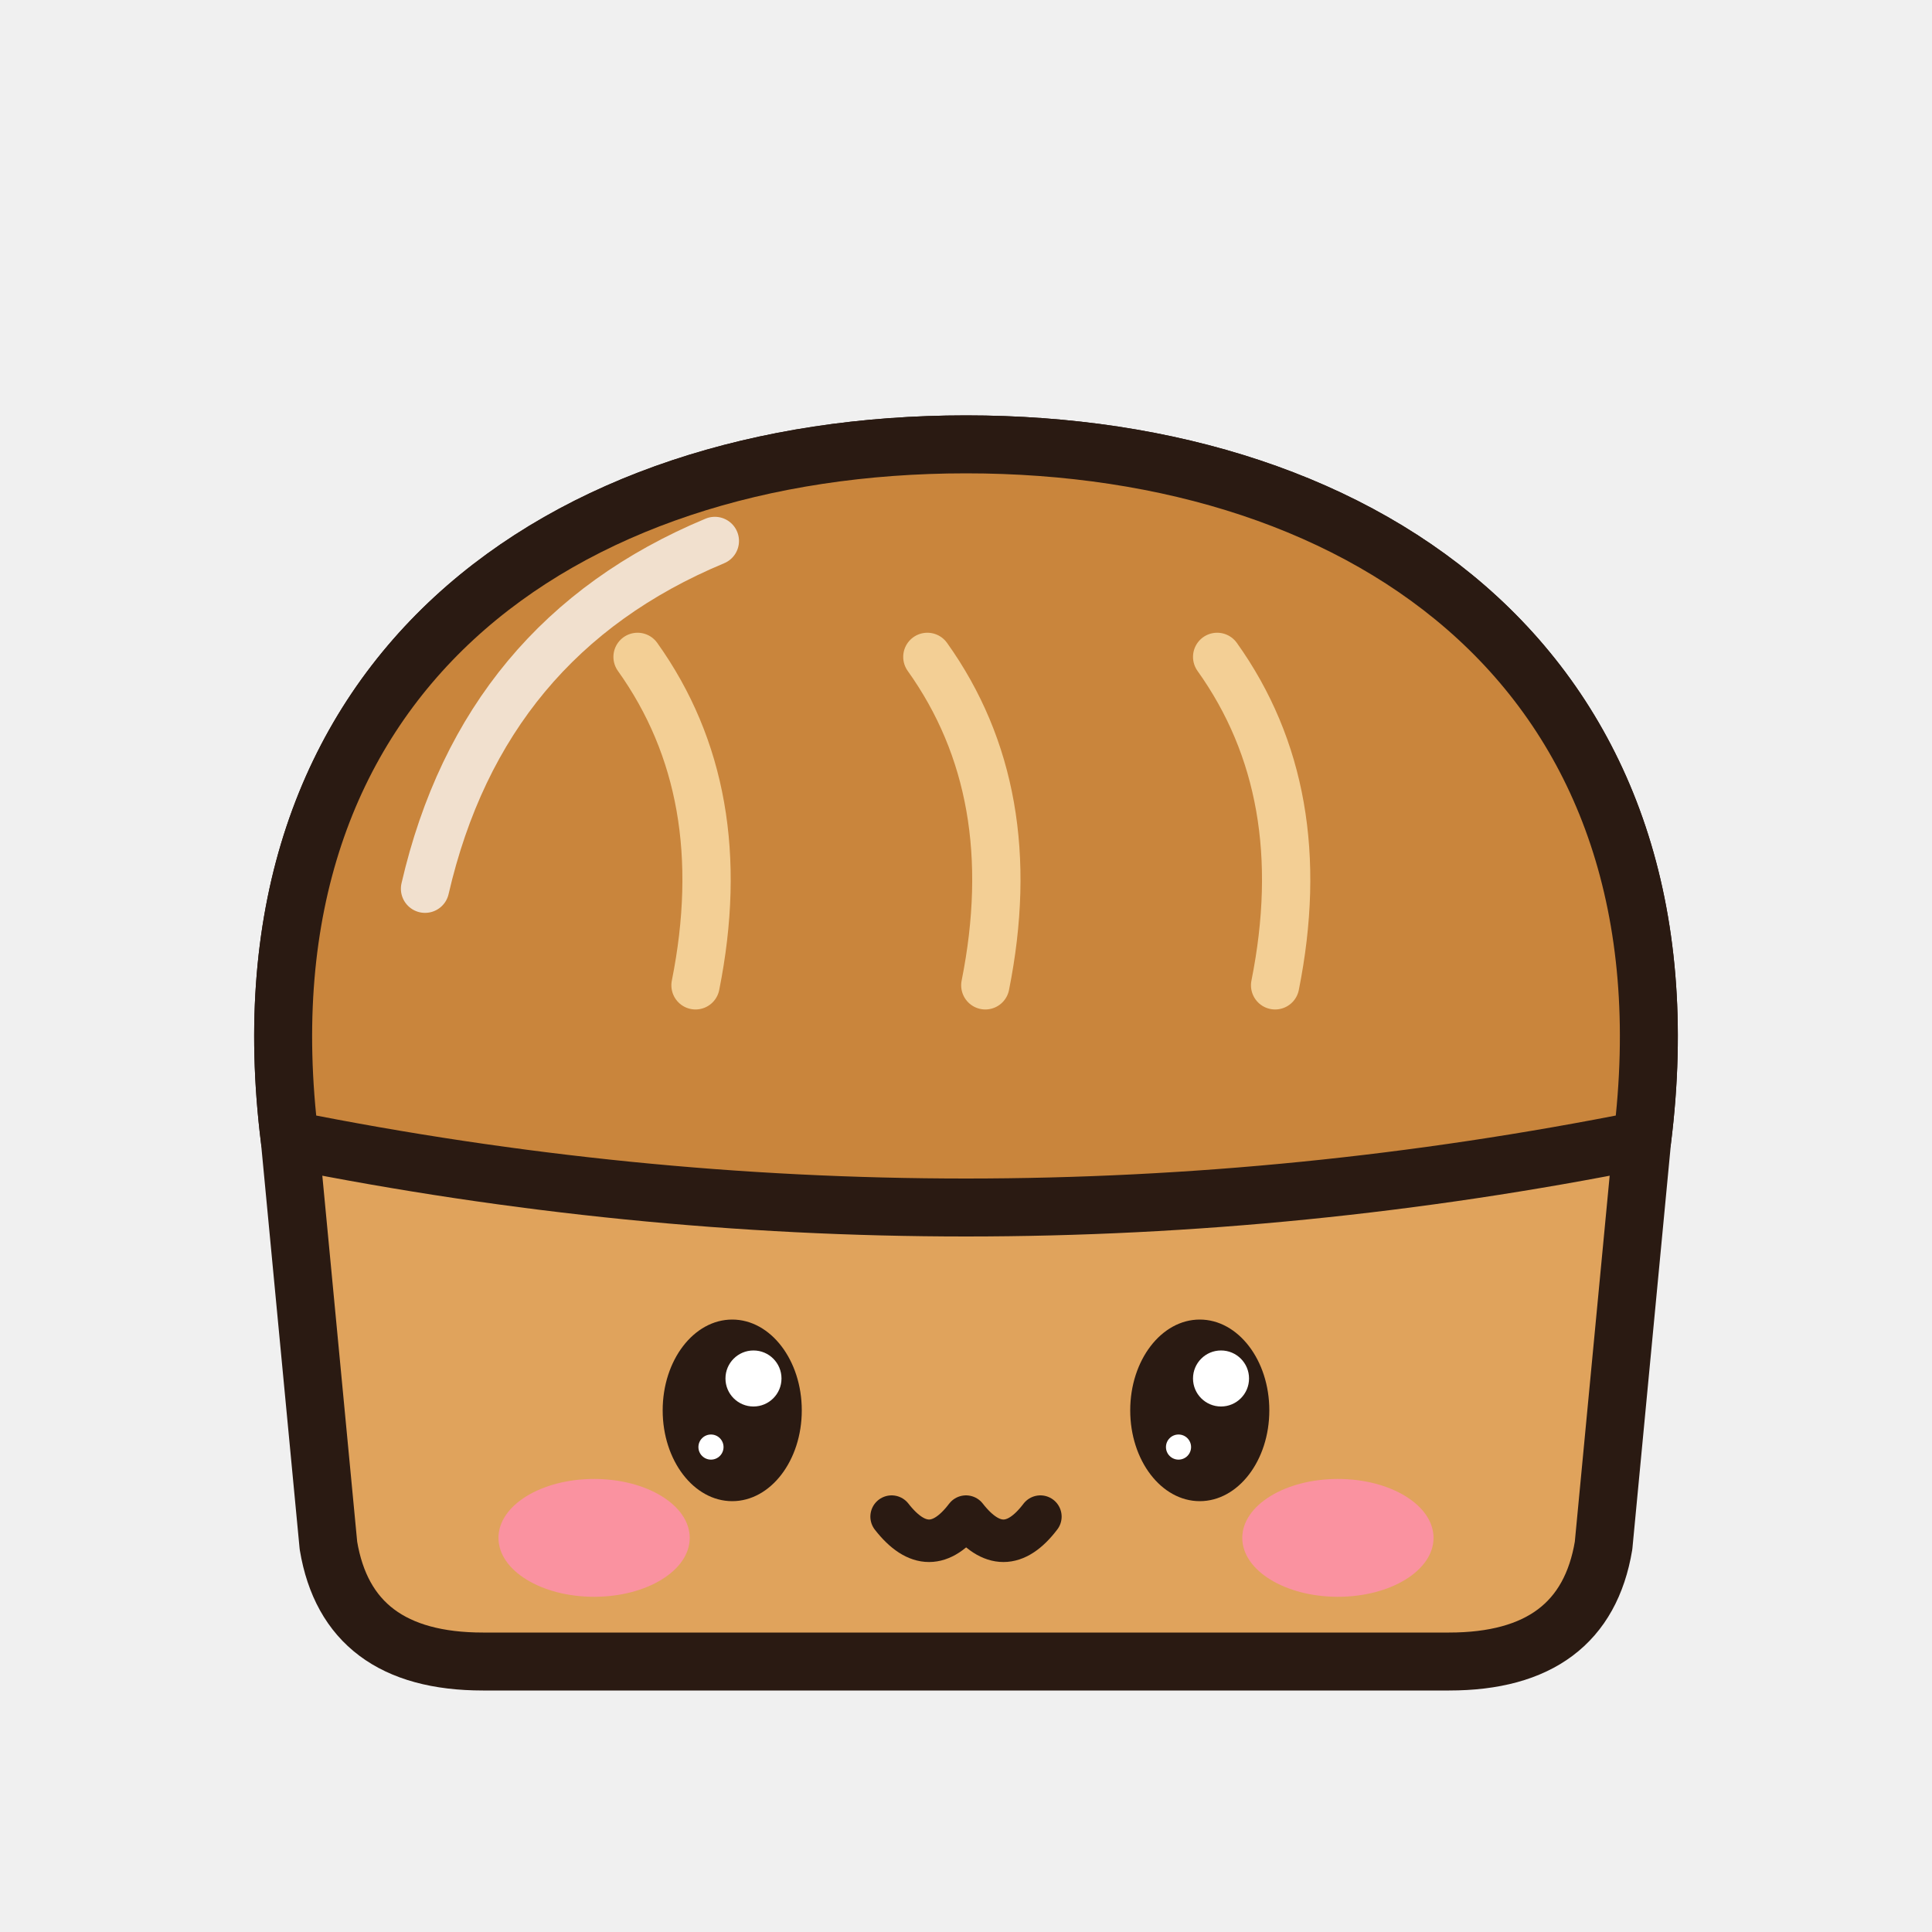
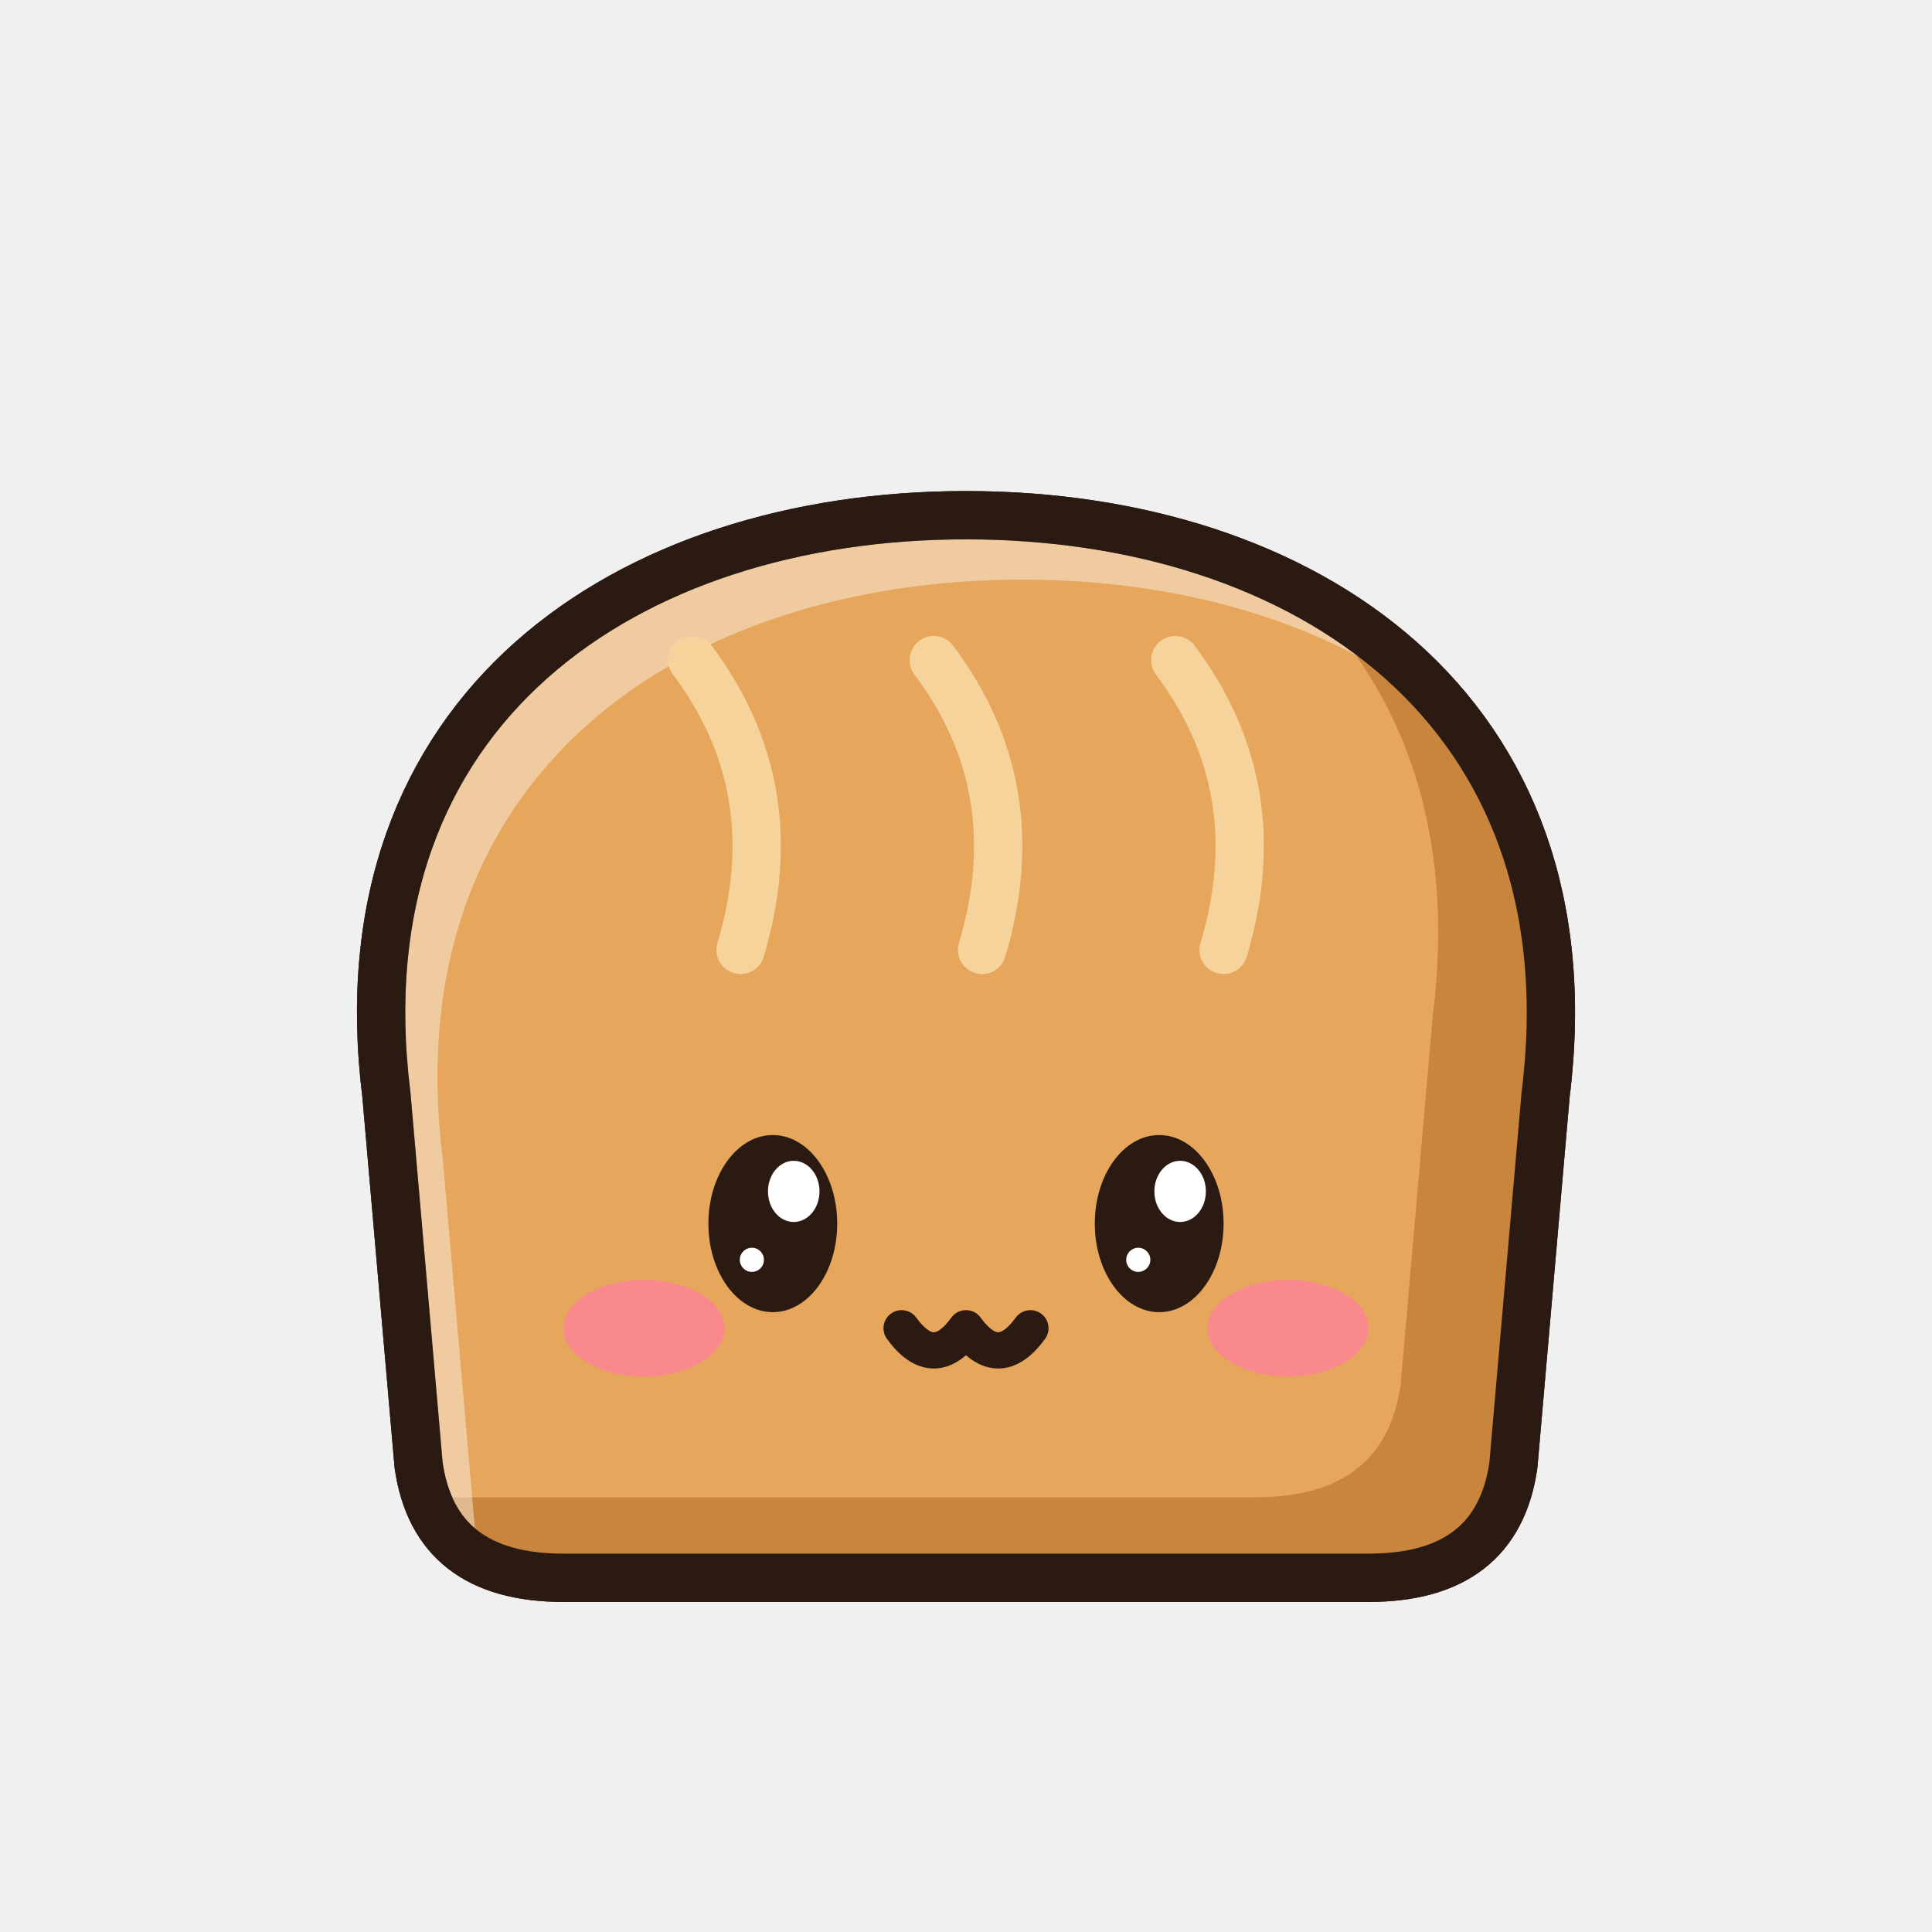
- <svg xmlns="http://www.w3.org/2000/svg" viewBox="0 0 200 200" width="200" height="200">
+ <svg xmlns="http://www.w3.org/2000/svg" viewBox="0 0 240 240" width="240" height="240">
  <g stroke="#2a1a12" stroke-width="6" stroke-linejoin="round" stroke-linecap="round">
-     <path d="M30 118 C24 70 58 46 100 46 C142 46 176 70 170 118 L166 160 Q164 172 150 172 L50 172 Q36 172 34 160Z" fill="#e0a35c" />
-     <path d="M30 118 C24 70 58 46 100 46 C142 46 176 70 170 118 Q100 132 30 118Z" fill="#c9853c" />
-     <path d="M66 68 q10 14 6 34" fill="none" stroke="#f3cf95" stroke-width="5" />
-     <path d="M96 68 q10 14 6 34" fill="none" stroke="#f3cf95" stroke-width="5" />
-     <path d="M126 68 q10 14 6 34" fill="none" stroke="#f3cf95" stroke-width="5" />
-     <ellipse cx="61.5" cy="159.2" rx="9.9" ry="6.1" fill="#ff8fab" stroke="none" opacity=".85" />
-     <ellipse cx="138.5" cy="159.2" rx="9.9" ry="6.1" fill="#ff8fab" stroke="none" opacity=".85" />
-     <ellipse cx="75.8" cy="146.0" rx="7.2" ry="9.4" fill="#2a1a12" stroke="none" />
-     <circle cx="78.0" cy="142.7" r="2.9" fill="#fff" stroke="none" />
-     <circle cx="73.6" cy="149.8" r="1.3" fill="#fff" stroke="none" />
-     <ellipse cx="124.2" cy="146.0" rx="7.2" ry="9.4" fill="#2a1a12" stroke="none" />
-     <circle cx="126.4" cy="142.7" r="2.9" fill="#fff" stroke="none" />
-     <circle cx="122.0" cy="149.8" r="1.3" fill="#fff" stroke="none" />
-     <path d="M92.3 157.0 q3.9 5.0 7.7 0 q3.9 5.0 7.7 0" fill="none" stroke-width="4.4" />
-     <path d="M44 92 q6 -26 30 -36" fill="none" stroke="#fff" stroke-width="5" opacity=".75" />
+     <g transform="translate(20 20)">
+       <mask id="k59">
+         <path d="M28 116 C22 68 58 44 100 44 C142 44 178 68 172 116 L168 162 Q166 176 150 176 L50 176 Q34 176 32 162Z" fill="#fff" stroke="none" />
+         <path d="M28 116 C22 68 58 44 100 44 C142 44 178 68 172 116 L168 162 Q166 176 150 176 L50 176 Q34 176 32 162Z" fill="#000" stroke="none" transform="translate(-14 -10)" />
+       </mask>
+       <path d="M28 116 C22 68 58 44 100 44 C142 44 178 68 172 116 L168 162 Q166 176 150 176 L50 176 Q34 176 32 162Z" fill="#e6a65c" />
+       <path d="M28 116 C22 68 58 44 100 44 C142 44 178 68 172 116 L168 162 Q166 176 150 176 L50 176 Q34 176 32 162Z" fill="#c9853c" stroke="none" mask="url(#k59)" />
+       <mask id="k60">
+         <path d="M28 116 C22 68 58 44 100 44 C142 44 178 68 172 116 L168 162 Q166 176 150 176 L50 176 Q34 176 32 162Z" fill="#fff" stroke="none" />
+         <path d="M28 116 C22 68 58 44 100 44 C142 44 178 68 172 116 L168 162 Q166 176 150 176 L50 176 Q34 176 32 162Z" fill="#000" stroke="none" transform="translate(7 8)" />
+       </mask>
+       <path d="M28 116 C22 68 58 44 100 44 C142 44 178 68 172 116 L168 162 Q166 176 150 176 L50 176 Q34 176 32 162Z" fill="#fff" stroke="none" opacity=".42" mask="url(#k60)" />
+       <path d="M28 116 C22 68 58 44 100 44 C142 44 178 68 172 116 L168 162 Q166 176 150 176 L50 176 Q34 176 32 162Z" fill="none" />
+       <path d="M66 62 q12 16 6 36" fill="none" stroke="#f6d39a" stroke-width="6" />
+       <path d="M96 62 q12 16 6 36" fill="none" stroke="#f6d39a" stroke-width="6" />
+       <path d="M126 62 q12 16 6 36" fill="none" stroke="#f6d39a" stroke-width="6" />
+       <ellipse cx="60.0" cy="145.0" rx="10.0" ry="6.0" fill="#ff7f9c" stroke="none" opacity=".75" />
+       <ellipse cx="140.0" cy="145.0" rx="10.0" ry="6.0" fill="#ff7f9c" stroke="none" opacity=".75" />
+       <ellipse cx="76.0" cy="132.0" rx="8.0" ry="11.0" fill="#2a1a12" stroke="none" />
+       <ellipse cx="78.6" cy="128.0" rx="3.2" ry="3.8" fill="#fff" stroke="none" />
+       <circle cx="73.4" cy="136.5" r="1.5" fill="#fff" stroke="none" />
+       <ellipse cx="124.0" cy="132.0" rx="8.0" ry="11.0" fill="#2a1a12" stroke="none" />
+       <ellipse cx="126.6" cy="128.0" rx="3.2" ry="3.8" fill="#fff" stroke="none" />
+       <circle cx="121.4" cy="136.5" r="1.5" fill="#fff" stroke="none" />
+       <path d="M92.0 145.0 q4.0 5.5 8.0 0 q4.0 5.5 8.0 0" fill="none" stroke-width="4.5" />
+     </g>
  </g>
</svg>
